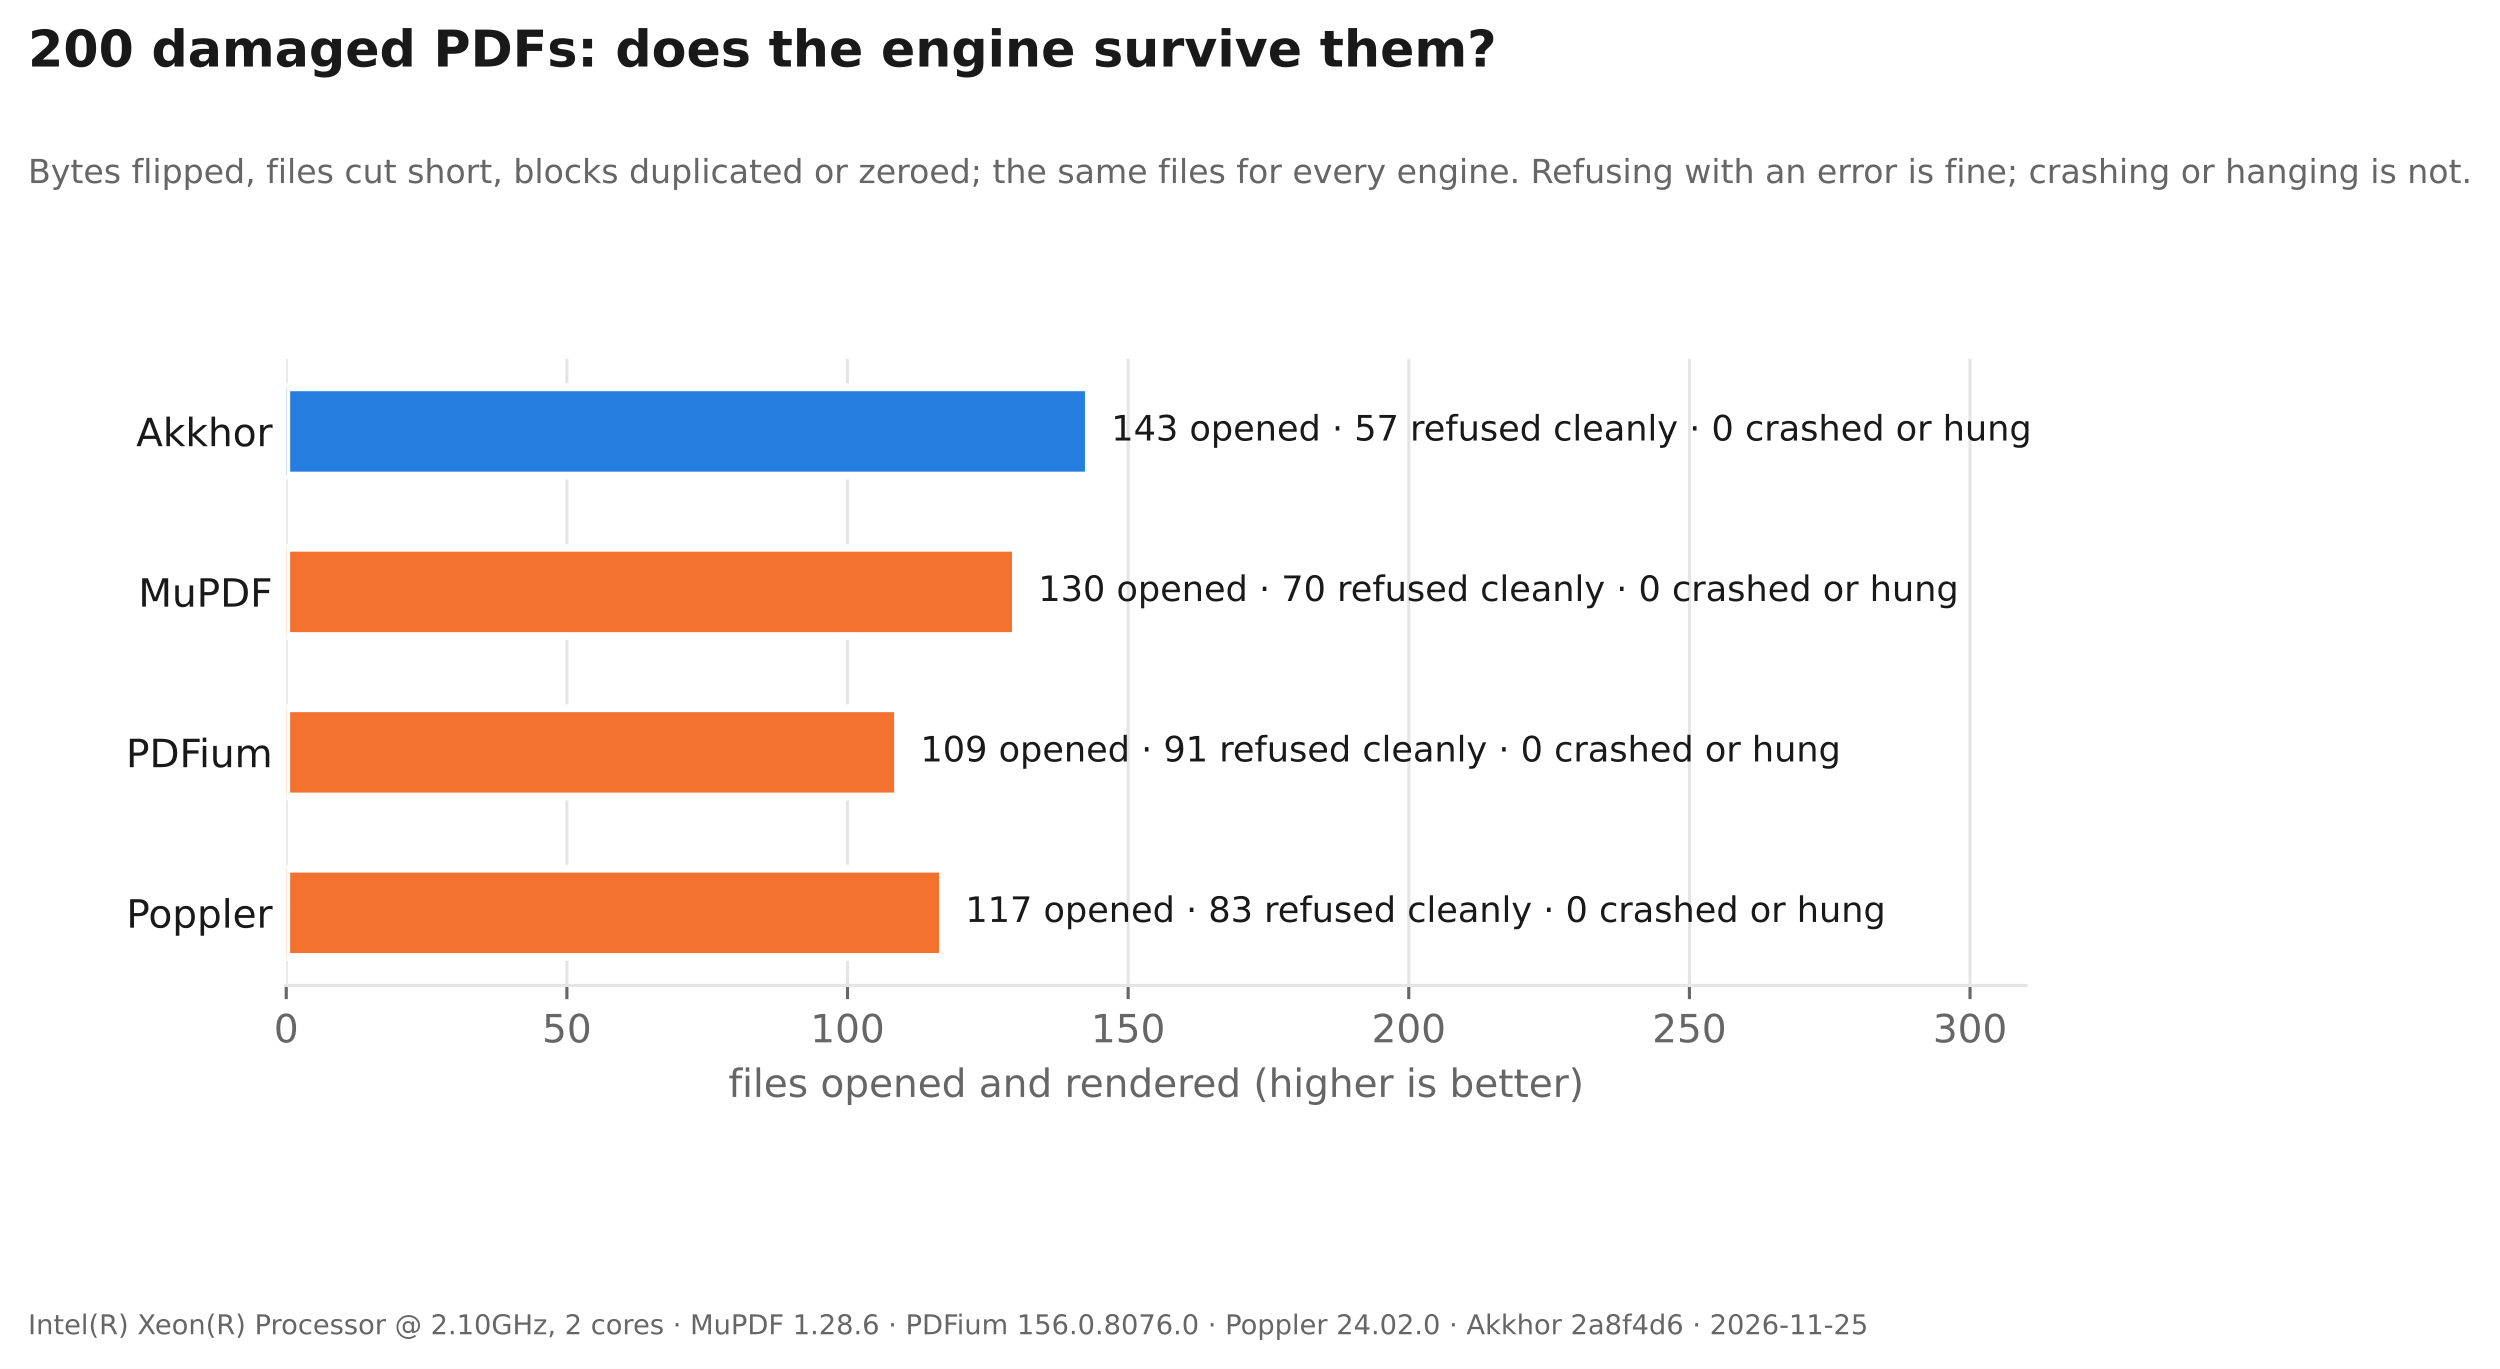
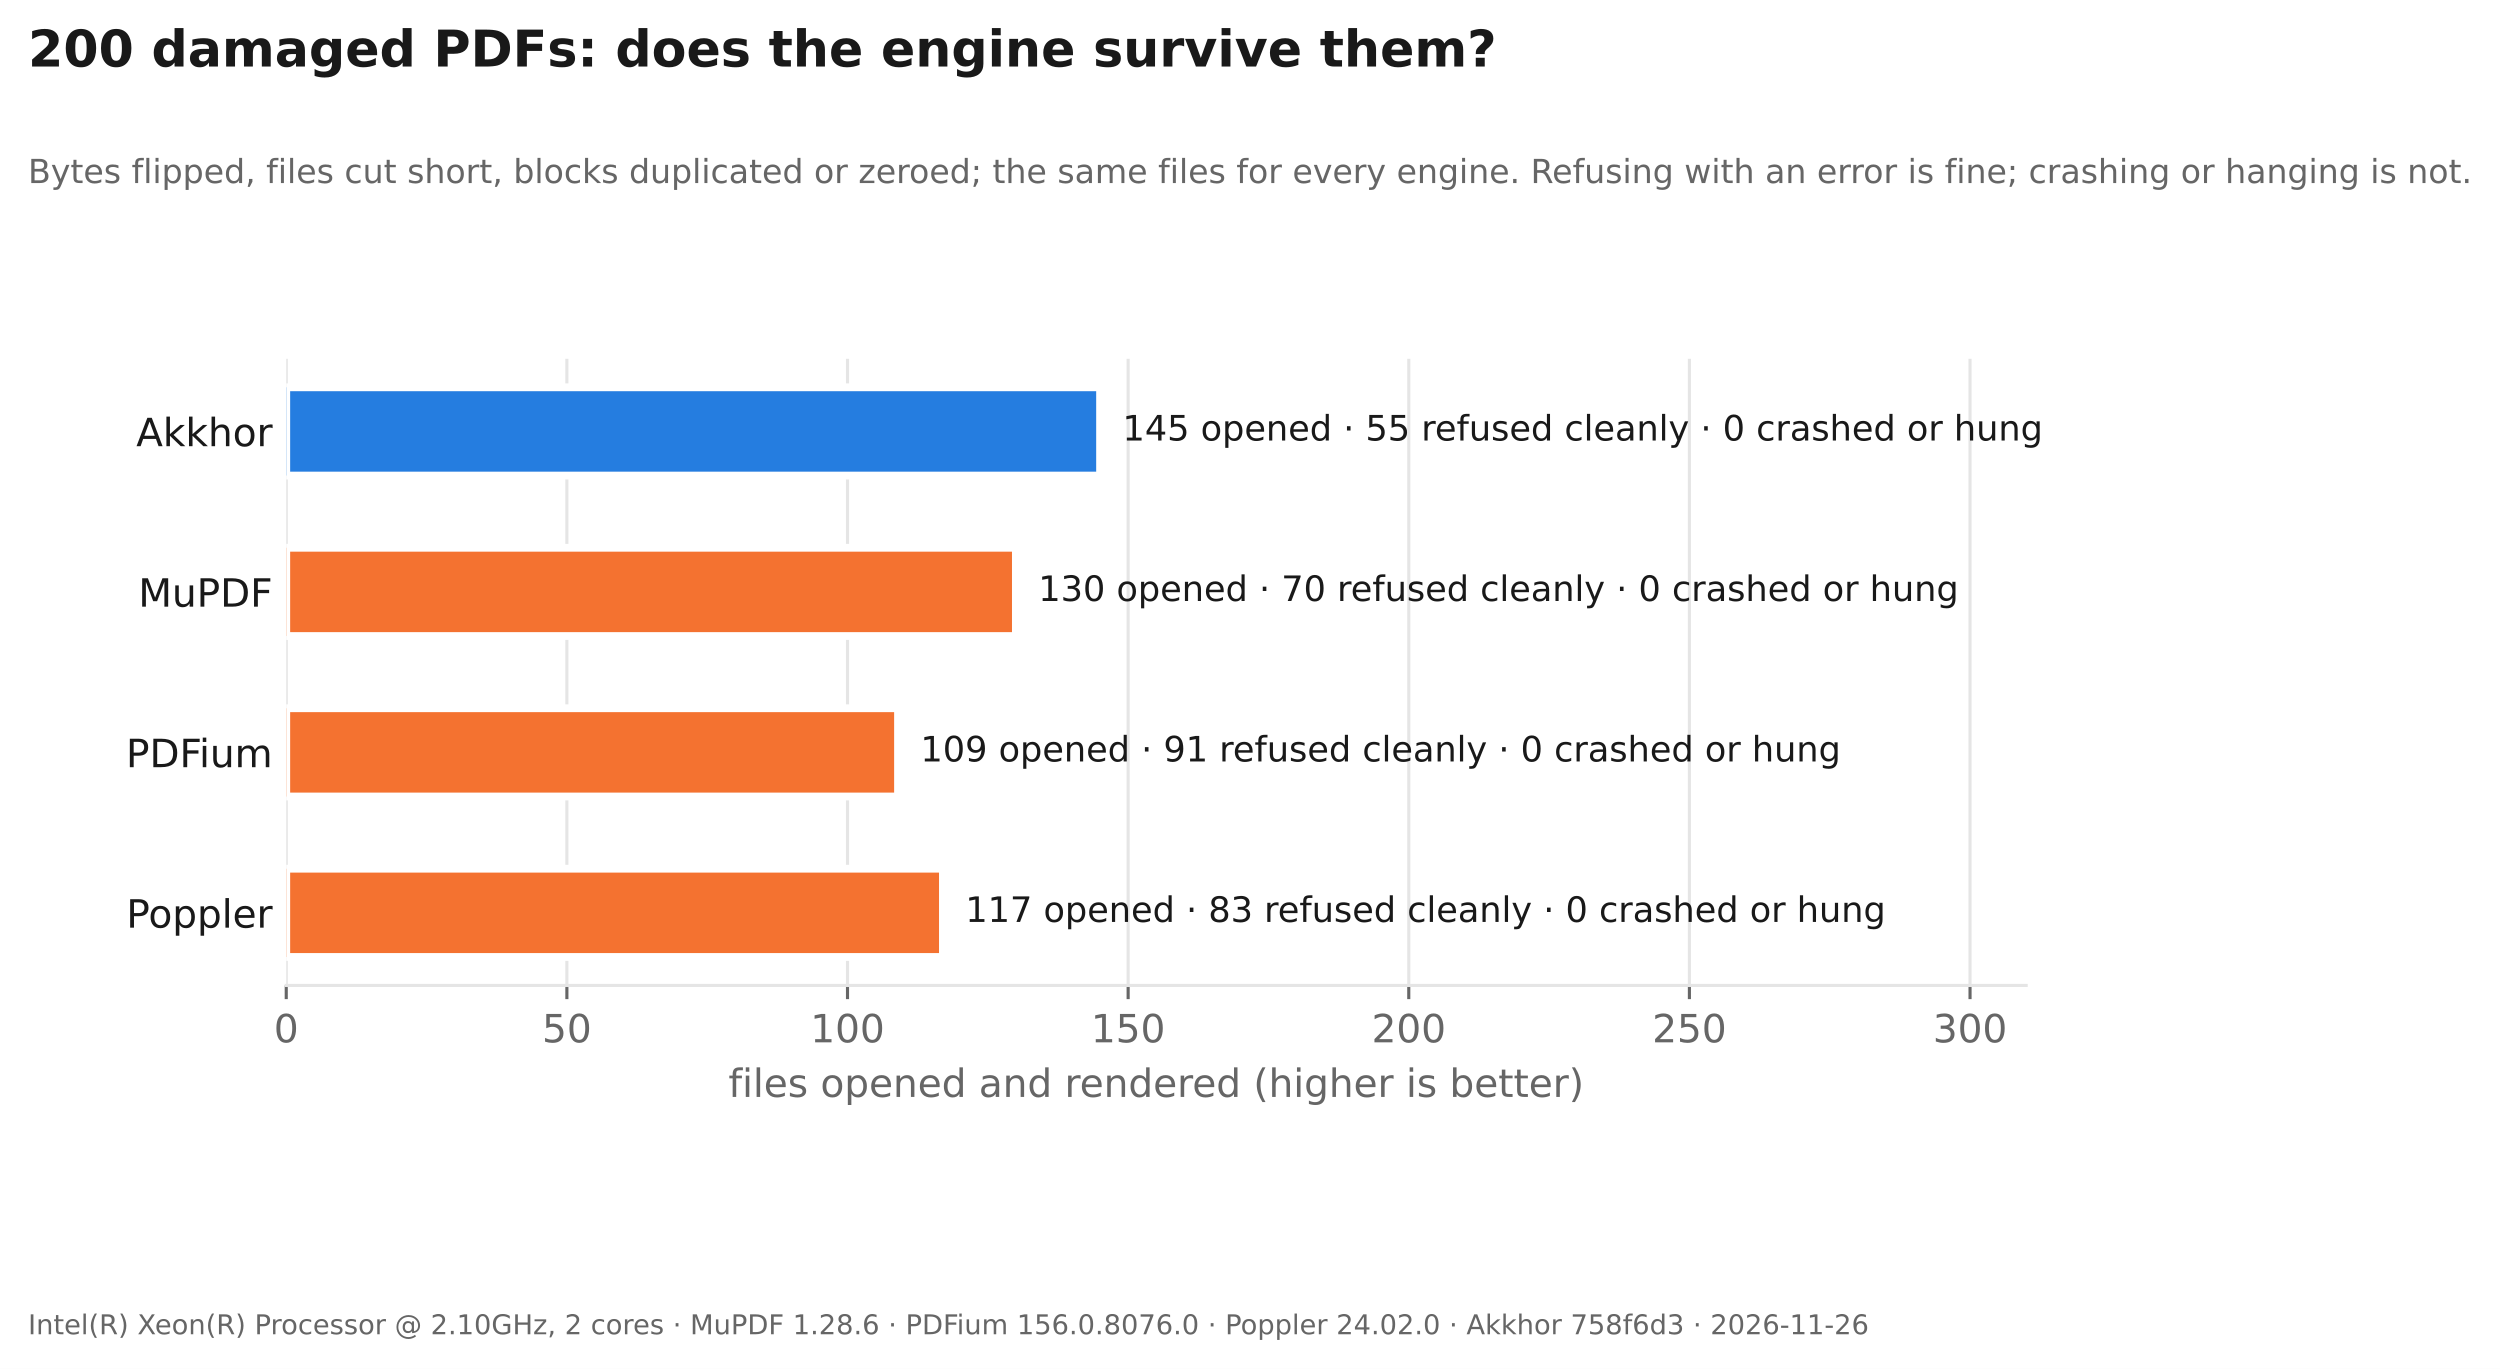
<svg xmlns="http://www.w3.org/2000/svg" xmlns:xlink="http://www.w3.org/1999/xlink" width="641.41pt" height="351.202pt" viewBox="0 0 641.41 351.202" version="1.1">
  <defs>
    <style type="text/css">*{stroke-linejoin: round; stroke-linecap: butt}</style>
  </defs>
  <g id="figure_1">
    <g id="patch_1">
      <path d="M 0 351.202  L 641.41 351.202  L 641.41 -0  L 0 -0  z " style="fill: #ffffff" />
    </g>
    <g id="axes_1">
      <g id="patch_2">
        <path d="M 73.44 252.833  L 519.84 252.833  L 519.84 92.057  L 73.44 92.057  z " style="fill: #ffffff" />
      </g>
      <g id="matplotlib.axis_1">
        <g id="xtick_1">
          <g id="line2d_1">
-             <path d="M 73.44 252.833  L 73.44 92.057  " clip-path="url(#p1c65185841)" style="fill: none; stroke: #e5e5e5; stroke-width: 0.8; stroke-linecap: square" />
+             <path d="M 73.44 252.833  L 73.44 92.057  " clip-path="url(#p0bdb2806ba)" style="fill: none; stroke: #e5e5e5; stroke-width: 0.8; stroke-linecap: square" />
          </g>
          <g id="line2d_2">
            <defs>
-               <path id="m25b6aece3f" d="M 0 0  L 0 3.5  " style="stroke: #666666; stroke-width: 0.8" />
+               <path id="mc3dec182f1" d="M 0 0  L 0 3.5  " style="stroke: #666666; stroke-width: 0.8" />
            </defs>
            <g>
-               <use xlink:href="#m25b6aece3f" x="73.44" y="252.833" style="fill: #666666; stroke: #666666; stroke-width: 0.8" />
+               <use xlink:href="#mc3dec182f1" x="73.44" y="252.833" style="fill: #666666; stroke: #666666; stroke-width: 0.8" />
            </g>
          </g>
          <g id="text_1">
            <text style="font-size: 10px; font-family: 'DejaVu Sans'; text-anchor: middle; fill: #666666" x="73.44" y="267.431" transform="rotate(-0 73.44 267.4307)">0</text>
          </g>
        </g>
        <g id="xtick_2">
          <g id="line2d_3">
-             <path d="M 145.44 252.833  L 145.44 92.057  " clip-path="url(#p1c65185841)" style="fill: none; stroke: #e5e5e5; stroke-width: 0.8; stroke-linecap: square" />
+             <path d="M 145.44 252.833  L 145.44 92.057  " clip-path="url(#p0bdb2806ba)" style="fill: none; stroke: #e5e5e5; stroke-width: 0.8; stroke-linecap: square" />
          </g>
          <g id="line2d_4">
            <g>
-               <use xlink:href="#m25b6aece3f" x="145.44" y="252.833" style="fill: #666666; stroke: #666666; stroke-width: 0.8" />
+               <use xlink:href="#mc3dec182f1" x="145.44" y="252.833" style="fill: #666666; stroke: #666666; stroke-width: 0.8" />
            </g>
          </g>
          <g id="text_2">
            <text style="font-size: 10px; font-family: 'DejaVu Sans'; text-anchor: middle; fill: #666666" x="145.44" y="267.431" transform="rotate(-0 145.44 267.4307)">50</text>
          </g>
        </g>
        <g id="xtick_3">
          <g id="line2d_5">
-             <path d="M 217.44 252.833  L 217.44 92.057  " clip-path="url(#p1c65185841)" style="fill: none; stroke: #e5e5e5; stroke-width: 0.8; stroke-linecap: square" />
+             <path d="M 217.44 252.833  L 217.44 92.057  " clip-path="url(#p0bdb2806ba)" style="fill: none; stroke: #e5e5e5; stroke-width: 0.8; stroke-linecap: square" />
          </g>
          <g id="line2d_6">
            <g>
-               <use xlink:href="#m25b6aece3f" x="217.44" y="252.833" style="fill: #666666; stroke: #666666; stroke-width: 0.8" />
+               <use xlink:href="#mc3dec182f1" x="217.44" y="252.833" style="fill: #666666; stroke: #666666; stroke-width: 0.8" />
            </g>
          </g>
          <g id="text_3">
            <text style="font-size: 10px; font-family: 'DejaVu Sans'; text-anchor: middle; fill: #666666" x="217.44" y="267.431" transform="rotate(-0 217.44 267.4307)">100</text>
          </g>
        </g>
        <g id="xtick_4">
          <g id="line2d_7">
-             <path d="M 289.44 252.833  L 289.44 92.057  " clip-path="url(#p1c65185841)" style="fill: none; stroke: #e5e5e5; stroke-width: 0.8; stroke-linecap: square" />
+             <path d="M 289.44 252.833  L 289.44 92.057  " clip-path="url(#p0bdb2806ba)" style="fill: none; stroke: #e5e5e5; stroke-width: 0.8; stroke-linecap: square" />
          </g>
          <g id="line2d_8">
            <g>
-               <use xlink:href="#m25b6aece3f" x="289.44" y="252.833" style="fill: #666666; stroke: #666666; stroke-width: 0.8" />
+               <use xlink:href="#mc3dec182f1" x="289.44" y="252.833" style="fill: #666666; stroke: #666666; stroke-width: 0.8" />
            </g>
          </g>
          <g id="text_4">
            <text style="font-size: 10px; font-family: 'DejaVu Sans'; text-anchor: middle; fill: #666666" x="289.44" y="267.431" transform="rotate(-0 289.44 267.4307)">150</text>
          </g>
        </g>
        <g id="xtick_5">
          <g id="line2d_9">
-             <path d="M 361.44 252.833  L 361.44 92.057  " clip-path="url(#p1c65185841)" style="fill: none; stroke: #e5e5e5; stroke-width: 0.8; stroke-linecap: square" />
+             <path d="M 361.44 252.833  L 361.44 92.057  " clip-path="url(#p0bdb2806ba)" style="fill: none; stroke: #e5e5e5; stroke-width: 0.8; stroke-linecap: square" />
          </g>
          <g id="line2d_10">
            <g>
-               <use xlink:href="#m25b6aece3f" x="361.44" y="252.833" style="fill: #666666; stroke: #666666; stroke-width: 0.8" />
+               <use xlink:href="#mc3dec182f1" x="361.44" y="252.833" style="fill: #666666; stroke: #666666; stroke-width: 0.8" />
            </g>
          </g>
          <g id="text_5">
            <text style="font-size: 10px; font-family: 'DejaVu Sans'; text-anchor: middle; fill: #666666" x="361.44" y="267.431" transform="rotate(-0 361.44 267.4307)">200</text>
          </g>
        </g>
        <g id="xtick_6">
          <g id="line2d_11">
-             <path d="M 433.44 252.833  L 433.44 92.057  " clip-path="url(#p1c65185841)" style="fill: none; stroke: #e5e5e5; stroke-width: 0.8; stroke-linecap: square" />
+             <path d="M 433.44 252.833  L 433.44 92.057  " clip-path="url(#p0bdb2806ba)" style="fill: none; stroke: #e5e5e5; stroke-width: 0.8; stroke-linecap: square" />
          </g>
          <g id="line2d_12">
            <g>
-               <use xlink:href="#m25b6aece3f" x="433.44" y="252.833" style="fill: #666666; stroke: #666666; stroke-width: 0.8" />
+               <use xlink:href="#mc3dec182f1" x="433.44" y="252.833" style="fill: #666666; stroke: #666666; stroke-width: 0.8" />
            </g>
          </g>
          <g id="text_6">
            <text style="font-size: 10px; font-family: 'DejaVu Sans'; text-anchor: middle; fill: #666666" x="433.44" y="267.431" transform="rotate(-0 433.44 267.4307)">250</text>
          </g>
        </g>
        <g id="xtick_7">
          <g id="line2d_13">
-             <path d="M 505.44 252.833  L 505.44 92.057  " clip-path="url(#p1c65185841)" style="fill: none; stroke: #e5e5e5; stroke-width: 0.8; stroke-linecap: square" />
+             <path d="M 505.44 252.833  L 505.44 92.057  " clip-path="url(#p0bdb2806ba)" style="fill: none; stroke: #e5e5e5; stroke-width: 0.8; stroke-linecap: square" />
          </g>
          <g id="line2d_14">
            <g>
-               <use xlink:href="#m25b6aece3f" x="505.44" y="252.833" style="fill: #666666; stroke: #666666; stroke-width: 0.8" />
+               <use xlink:href="#mc3dec182f1" x="505.44" y="252.833" style="fill: #666666; stroke: #666666; stroke-width: 0.8" />
            </g>
          </g>
          <g id="text_7">
            <text style="font-size: 10px; font-family: 'DejaVu Sans'; text-anchor: middle; fill: #666666" x="505.44" y="267.431" transform="rotate(-0 505.44 267.4307)">300</text>
          </g>
        </g>
        <g id="text_8">
          <text style="font-size: 10px; font-family: 'DejaVu Sans'; text-anchor: middle; fill: #666666" x="296.64" y="281.431" transform="rotate(-0 296.64 281.4315)">files opened and rendered (higher is better)</text>
        </g>
      </g>
      <g id="matplotlib.axis_2">
        <g id="ytick_1">
          <g id="line2d_15" />
          <g id="text_9">
            <text style="font-size: 10px; font-family: 'DejaVu Sans'; text-anchor: end; fill: #191919" x="69.94" y="114.486" transform="rotate(-0 69.94 114.4865)">Akkhor</text>
          </g>
        </g>
        <g id="ytick_2">
          <g id="line2d_16" />
          <g id="text_10">
            <text style="font-size: 10px; font-family: 'DejaVu Sans'; text-anchor: end; fill: #191919" x="69.94" y="155.658" transform="rotate(-0 69.94 155.6579)">MuPDF</text>
          </g>
        </g>
        <g id="ytick_3">
          <g id="line2d_17" />
          <g id="text_11">
            <text style="font-size: 10px; font-family: 'DejaVu Sans'; text-anchor: end; fill: #191919" x="69.94" y="196.83" transform="rotate(-0 69.94 196.8302)">PDFium</text>
          </g>
        </g>
        <g id="ytick_4">
          <g id="line2d_18" />
          <g id="text_12">
            <text style="font-size: 10px; font-family: 'DejaVu Sans'; text-anchor: end; fill: #191919" x="69.94" y="238.002" transform="rotate(-0 69.94 238.002)">Poppler</text>
          </g>
        </g>
      </g>
      <g id="patch_3">
-         <path d="M 73.44 122.01  L 279.36 122.01  L 279.36 99.365  L 73.44 99.365  z " clip-path="url(#p1c65185841)" style="fill: #257de0; stroke: #ffffff; stroke-width: 2; stroke-linejoin: miter" />
+         <path d="M 73.44 122.01  L 282.24 122.01  L 282.24 99.365  L 73.44 99.365  z " clip-path="url(#p0bdb2806ba)" style="fill: #257de0; stroke: #ffffff; stroke-width: 2; stroke-linejoin: miter" />
      </g>
      <g id="patch_4">
-         <path d="M 73.44 163.181  L 260.64 163.181  L 260.64 140.537  L 73.44 140.537  z " clip-path="url(#p1c65185841)" style="fill: #f47230; stroke: #ffffff; stroke-width: 2; stroke-linejoin: miter" />
+         <path d="M 73.44 163.181  L 260.64 163.181  L 260.64 140.537  L 73.44 140.537  z " clip-path="url(#p0bdb2806ba)" style="fill: #f47230; stroke: #ffffff; stroke-width: 2; stroke-linejoin: miter" />
      </g>
      <g id="patch_5">
-         <path d="M 73.44 204.353  L 230.4 204.353  L 230.4 181.709  L 73.44 181.709  z " clip-path="url(#p1c65185841)" style="fill: #f47230; stroke: #ffffff; stroke-width: 2; stroke-linejoin: miter" />
+         <path d="M 73.44 204.353  L 230.4 204.353  L 230.4 181.709  L 73.44 181.709  z " clip-path="url(#p0bdb2806ba)" style="fill: #f47230; stroke: #ffffff; stroke-width: 2; stroke-linejoin: miter" />
      </g>
      <g id="patch_6">
-         <path d="M 73.44 245.525  L 241.92 245.525  L 241.92 222.881  L 73.44 222.881  z " clip-path="url(#p1c65185841)" style="fill: #f47230; stroke: #ffffff; stroke-width: 2; stroke-linejoin: miter" />
+         <path d="M 73.44 245.525  L 241.92 245.525  L 241.92 222.881  L 73.44 222.881  z " clip-path="url(#p0bdb2806ba)" style="fill: #f47230; stroke: #ffffff; stroke-width: 2; stroke-linejoin: miter" />
      </g>
      <g id="patch_7">
        <path d="M 73.44 252.833  L 519.84 252.833  " style="fill: none; stroke: #e5e5e5; stroke-width: 0.8; stroke-linejoin: miter; stroke-linecap: square" />
      </g>
      <g id="text_13">
-         <text style="font-size: 9px; font-family: 'DejaVu Sans'; text-anchor: start; fill: #191919" x="285.12" y="113.026" transform="rotate(-0 285.12 113.0255)">143 opened · 57 refused cleanly · 0 crashed or hung</text>
+         <text style="font-size: 9px; font-family: 'DejaVu Sans'; text-anchor: start; fill: #191919" x="288" y="113.026" transform="rotate(-0 288 113.0255)">145 opened · 55 refused cleanly · 0 crashed or hung</text>
      </g>
      <g id="text_14">
        <text style="font-size: 9px; font-family: 'DejaVu Sans'; text-anchor: start; fill: #191919" x="266.4" y="154.197" transform="rotate(-0 266.4 154.1973)">130 opened · 70 refused cleanly · 0 crashed or hung</text>
      </g>
      <g id="text_15">
        <text style="font-size: 9px; font-family: 'DejaVu Sans'; text-anchor: start; fill: #191919" x="236.16" y="195.369" transform="rotate(-0 236.16 195.3692)">109 opened · 91 refused cleanly · 0 crashed or hung</text>
      </g>
      <g id="text_16">
        <text style="font-size: 9px; font-family: 'DejaVu Sans'; text-anchor: start; fill: #191919" x="247.68" y="236.541" transform="rotate(-0 247.68 236.541)">117 opened · 83 refused cleanly · 0 crashed or hung</text>
      </g>
    </g>
    <g id="text_17">
      <text style="font-weight: 700; font-size: 13px; font-family: 'DejaVu Sans'; text-anchor: start; fill: #191919" x="7.2" y="17.078" transform="rotate(-0 7.2 17.07797)">200 damaged PDFs: does the engine survive them?</text>
    </g>
    <g id="text_18">
      <text style="font-size: 8.5px; font-family: 'DejaVu Sans'; text-anchor: start; fill: #666666" x="7.2" y="46.959" transform="rotate(-0 7.2 46.95902)">Bytes flipped, files cut short, blocks duplicated or zeroed; the same files for every engine. Refusing with an error is fine; crashing or hanging is not.</text>
    </g>
    <g id="text_19">
-       <text style="font-size: 7px; font-family: 'DejaVu Sans'; text-anchor: start; fill: #666666" x="7.2" y="342.32" transform="rotate(-0 7.2 342.3199)">Intel(R) Xeon(R) Processor @ 2.10GHz, 2 cores · MuPDF 1.28.6 · PDFium 156.0.8076.0 · Poppler 24.02.0 · Akkhor 2a8f4d6 · 2026-11-25</text>
+       <text style="font-size: 7px; font-family: 'DejaVu Sans'; text-anchor: start; fill: #666666" x="7.2" y="342.32" transform="rotate(-0 7.2 342.3199)">Intel(R) Xeon(R) Processor @ 2.10GHz, 2 cores · MuPDF 1.28.6 · PDFium 156.0.8076.0 · Poppler 24.02.0 · Akkhor 758f6d3 · 2026-11-26</text>
    </g>
  </g>
  <defs>
-     <clipPath id="p1c65185841">
+     <clipPath id="p0bdb2806ba">
      <rect x="73.44" y="92.057" width="446.4" height="160.776" />
    </clipPath>
  </defs>
</svg>
